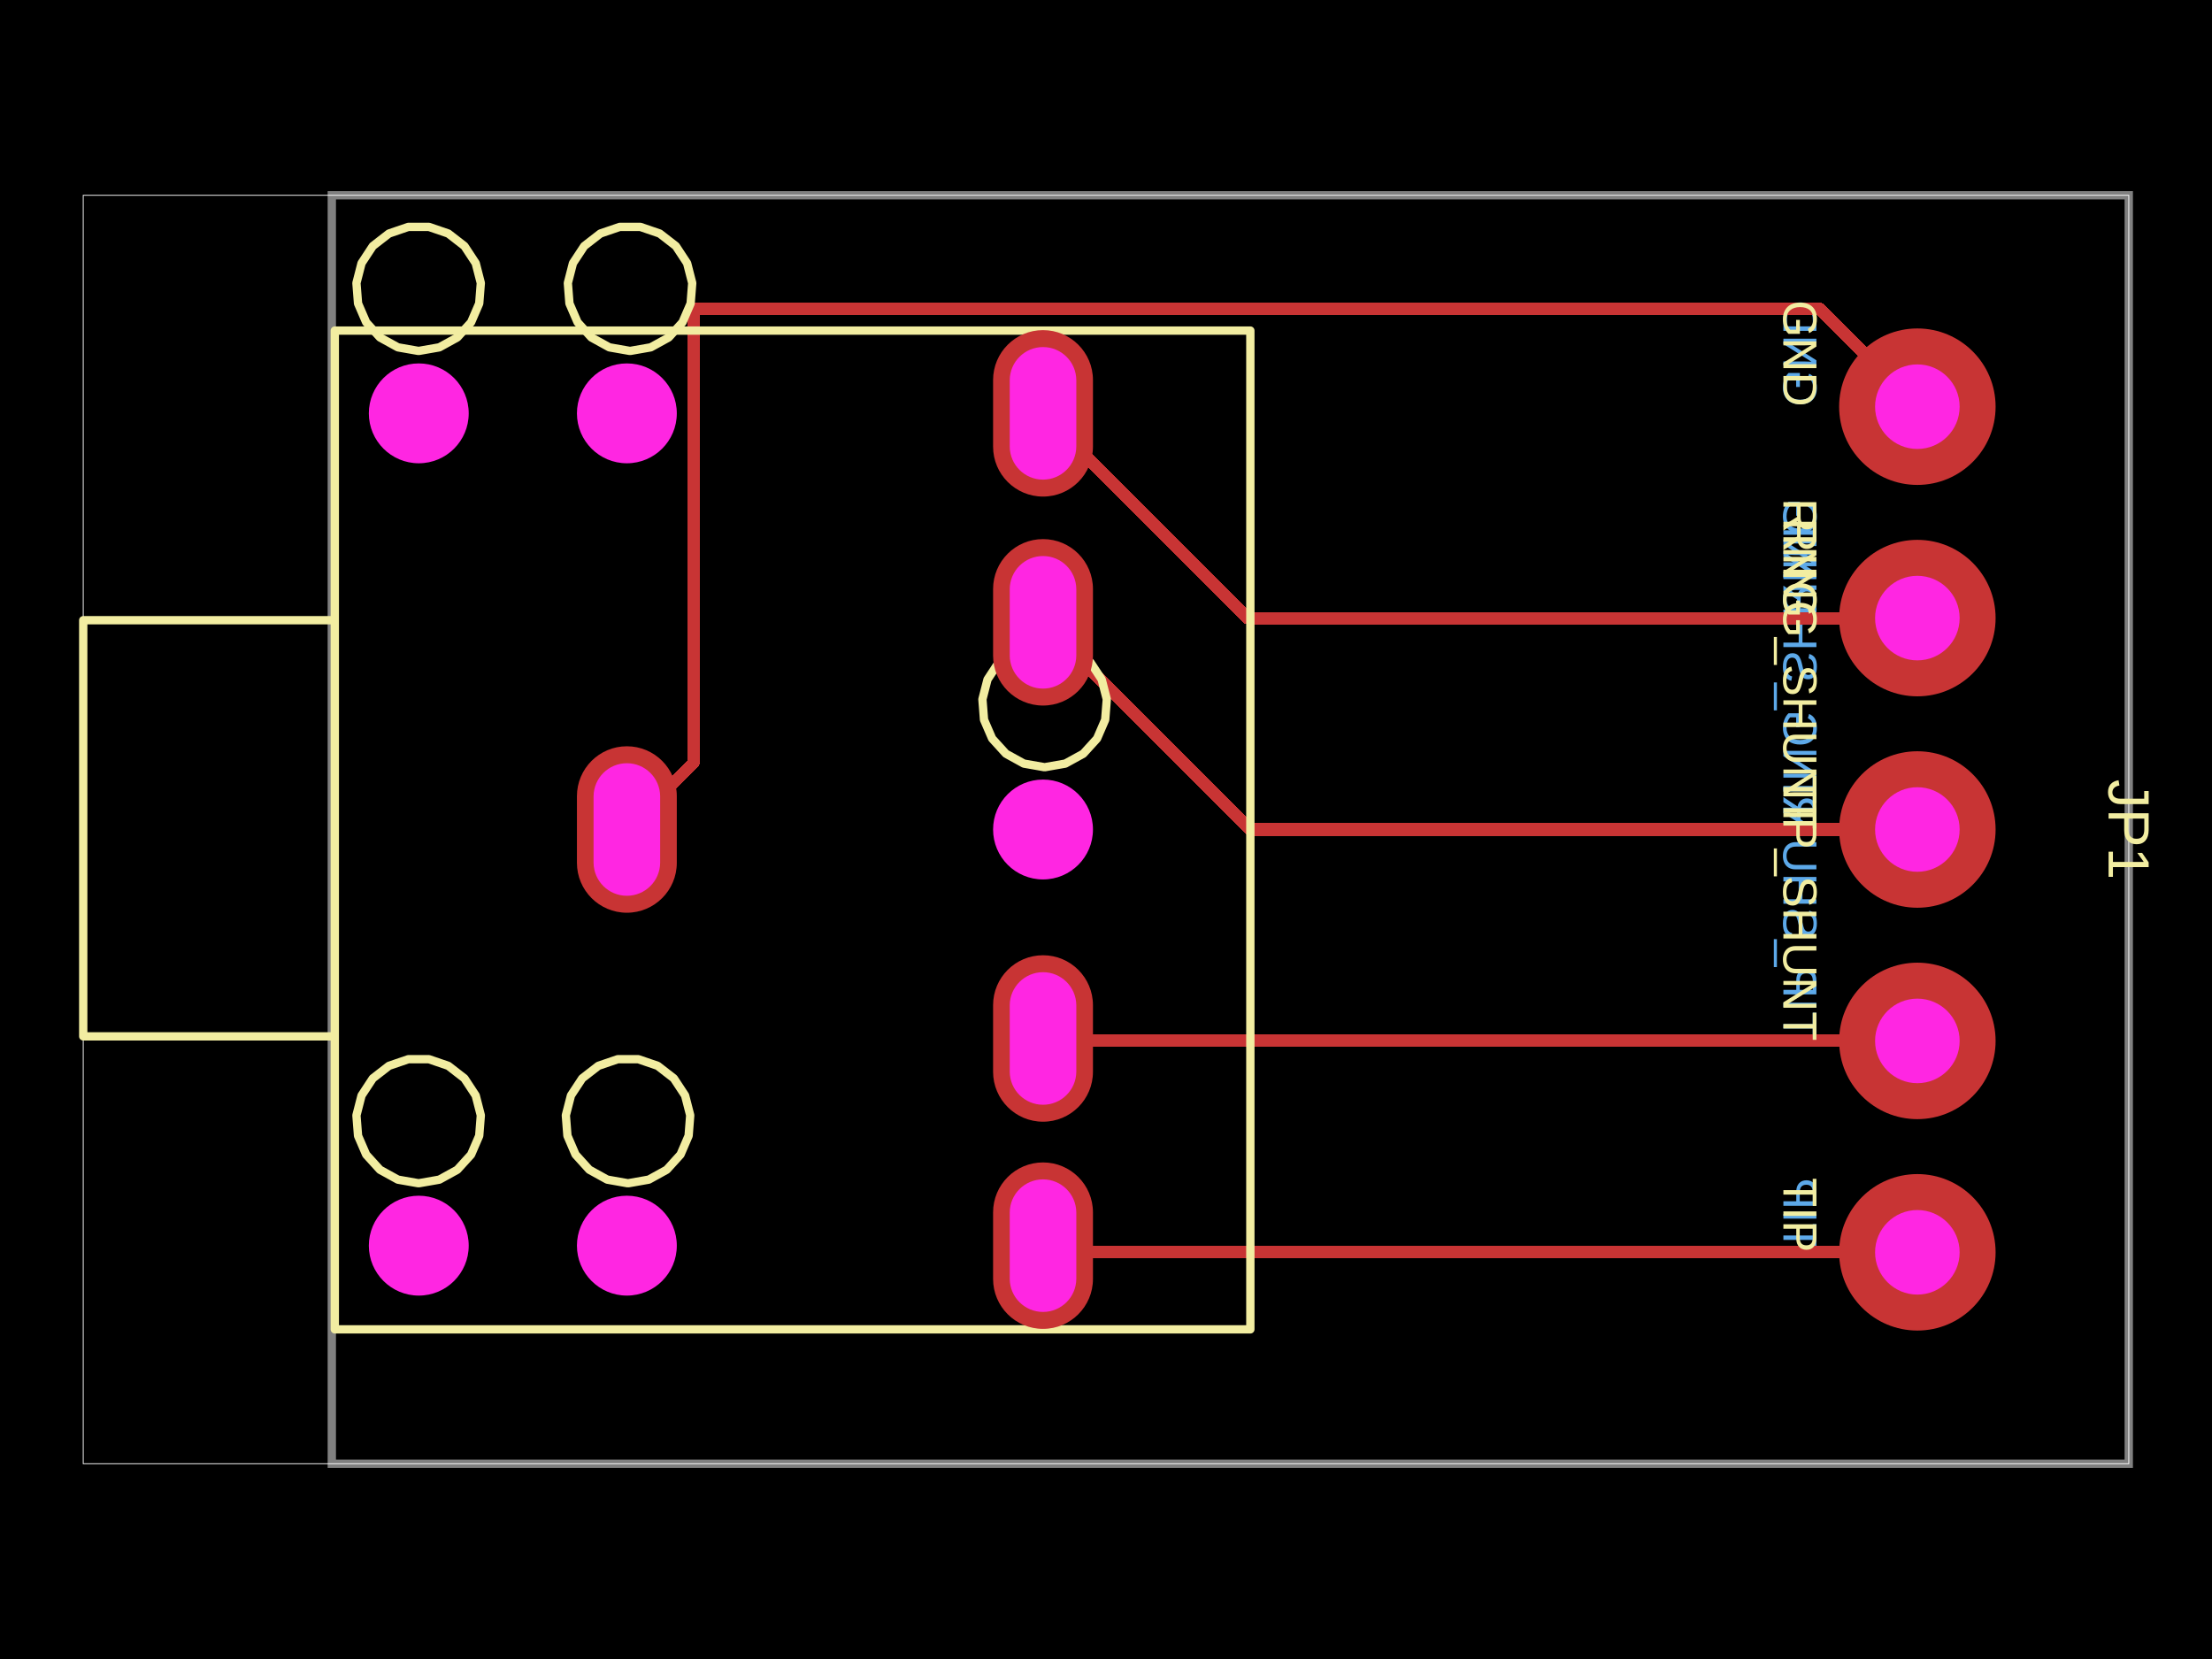
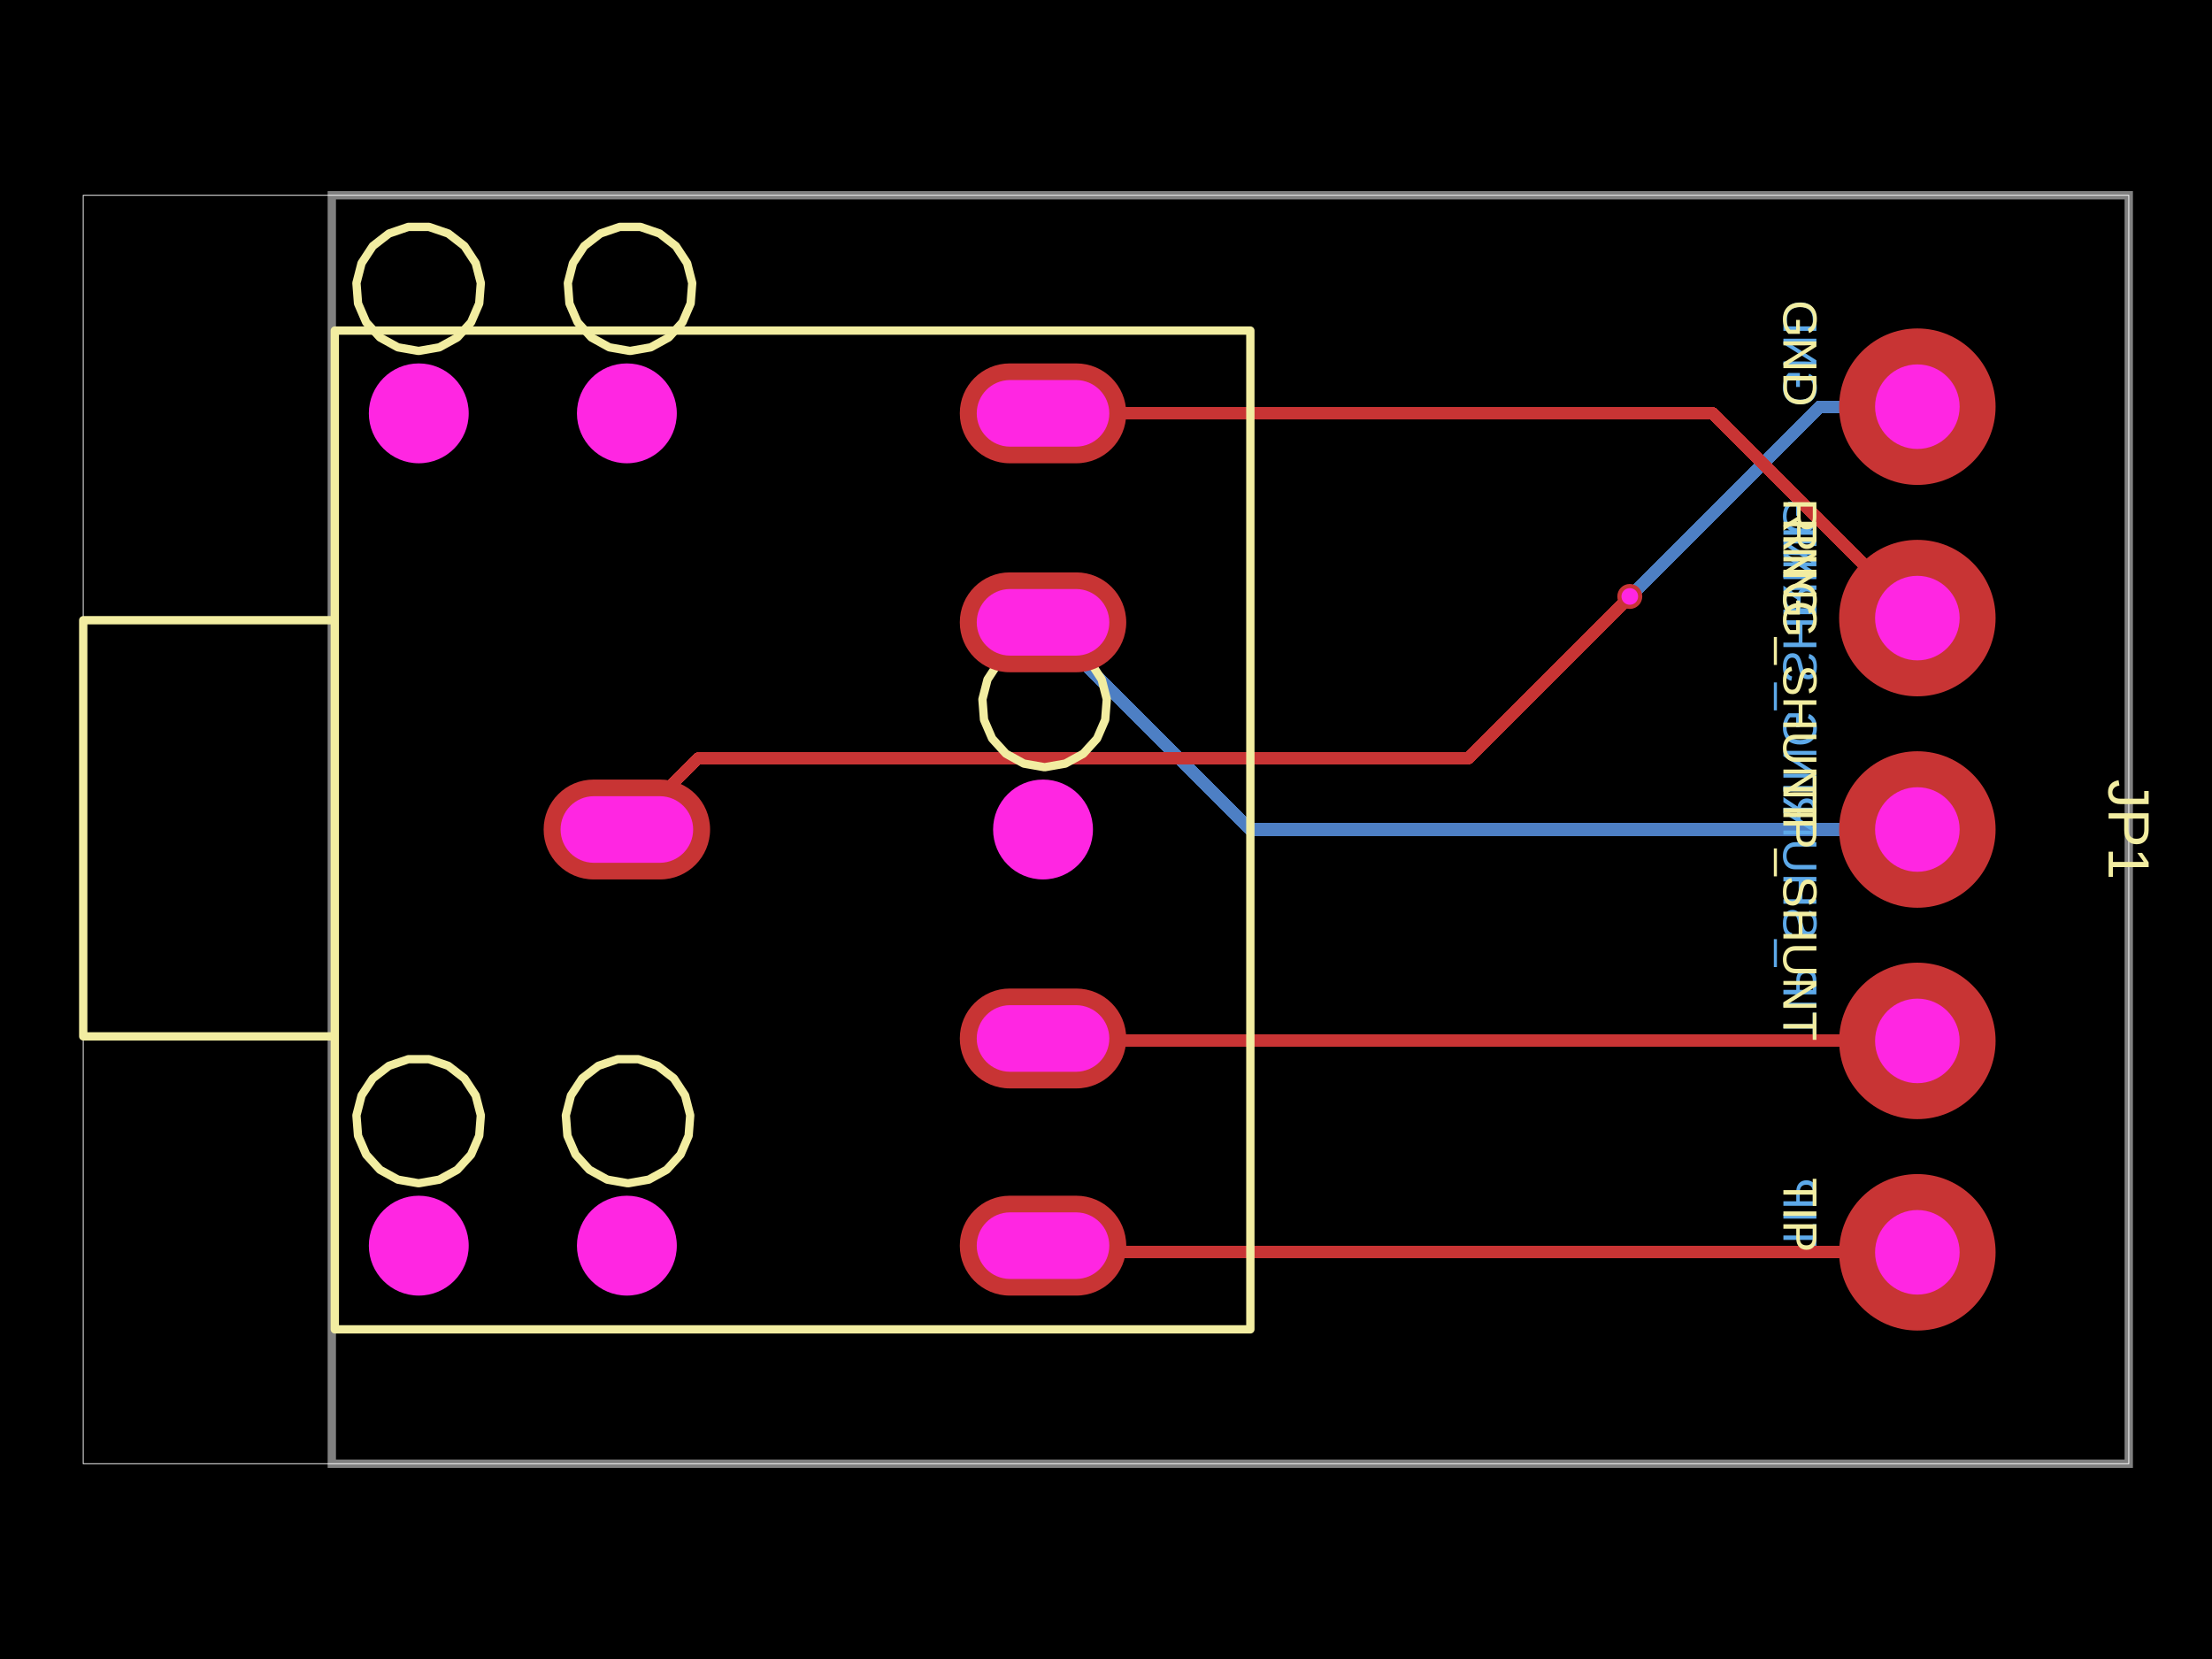
- <svg xmlns="http://www.w3.org/2000/svg" width="800" height="600">
+ <svg xmlns="http://www.w3.org/2000/svg" width="800" height="600" data-software-used-string="@tscircuit/core@0.0.1112">
  <style />
  <rect class="boundary" x="0" y="0" fill="#000" width="800" height="600" data-type="pcb_background" data-pcb-layer="global" />
  <rect class="pcb-boundary" fill="none" stroke="#fff" stroke-width="0.3" x="30.102" y="70.625" width="739.797" height="458.75" data-type="pcb_boundary" data-pcb-layer="global" />
  <path class="pcb-board" d="M 120.002 529.375 L 769.898 529.375 L 769.898 70.625 L 120.002 70.625 Z" fill="none" stroke="rgba(255, 255, 255, 0.5)" stroke-width="3.01" data-type="pcb_board" data-pcb-layer="board" />
-   <text x="0" y="0" dx="0" dy="0" fill="#5da9e9" font-family="Arial, sans-serif" font-size="17.339" text-anchor="start" dominant-baseline="central" transform="matrix(-6.123233995736766e-17,-1,-1,6.123233995736766e-17,650.9964,147.0832)" class="pcb-silkscreen-text pcb-silkscreen-bottom" data-pcb-silkscreen-text-id="pcb_silkscreen_text_1" stroke="none" data-type="pcb_silkscreen_text" data-pcb-layer="bottom">GND</text>
-   <text x="0" y="0" dx="0" dy="0" fill="#5da9e9" font-family="Arial, sans-serif" font-size="17.339" text-anchor="start" dominant-baseline="central" transform="matrix(-6.123233995736766e-17,-1,-1,6.123233995736766e-17,650.9964,223.5416)" class="pcb-silkscreen-text pcb-silkscreen-bottom" data-pcb-silkscreen-text-id="pcb_silkscreen_text_3" stroke="none" data-type="pcb_silkscreen_text" data-pcb-layer="bottom">RING</text>
-   <text x="0" y="0" dx="0" dy="0" fill="#5da9e9" font-family="Arial, sans-serif" font-size="17.339" text-anchor="start" dominant-baseline="central" transform="matrix(-6.123233995736766e-17,-1,-1,6.123233995736766e-17,650.9964,300)" class="pcb-silkscreen-text pcb-silkscreen-bottom" data-pcb-silkscreen-text-id="pcb_silkscreen_text_5" stroke="none" data-type="pcb_silkscreen_text" data-pcb-layer="bottom">RING_SHUNT</text>
-   <text x="0" y="0" dx="0" dy="0" fill="#5da9e9" font-family="Arial, sans-serif" font-size="17.339" text-anchor="start" dominant-baseline="central" transform="matrix(-6.123233995736766e-17,-1,-1,6.123233995736766e-17,650.9964,376.4584)" class="pcb-silkscreen-text pcb-silkscreen-bottom" data-pcb-silkscreen-text-id="pcb_silkscreen_text_7" stroke="none" data-type="pcb_silkscreen_text" data-pcb-layer="bottom">TIP_SHUNT</text>
-   <text x="0" y="0" dx="0" dy="0" fill="#5da9e9" font-family="Arial, sans-serif" font-size="17.339" text-anchor="start" dominant-baseline="central" transform="matrix(-6.123233995736766e-17,-1,-1,6.123233995736766e-17,650.9964,452.9168)" class="pcb-silkscreen-text pcb-silkscreen-bottom" data-pcb-silkscreen-text-id="pcb_silkscreen_text_9" stroke="none" data-type="pcb_silkscreen_text" data-pcb-layer="bottom">TIP</text>
-   <path class="pcb-trace" stroke="rgb(200, 52, 52)" fill="none" d="M 693.44 452.917 L 379.629 452.917" stroke-width="4.515" stroke-linecap="round" stroke-linejoin="round" shape-rendering="crispEdges" data-type="pcb_trace" data-pcb-layer="top" />
-   <path class="pcb-trace" stroke="rgb(200, 52, 52)" fill="none" d="M 379.629 452.917 L 377.221 450.509" stroke-width="4.515" stroke-linecap="round" stroke-linejoin="round" shape-rendering="crispEdges" data-type="pcb_trace" data-pcb-layer="top" />
-   <path class="pcb-trace" stroke="rgb(200, 52, 52)" fill="none" d="M 693.44 376.458 L 378.094 376.458" stroke-width="4.515" stroke-linecap="round" stroke-linejoin="round" shape-rendering="crispEdges" data-type="pcb_trace" data-pcb-layer="top" />
-   <path class="pcb-trace" stroke="rgb(200, 52, 52)" fill="none" d="M 378.094 376.458 L 377.221 375.585" stroke-width="4.515" stroke-linecap="round" stroke-linejoin="round" shape-rendering="crispEdges" data-type="pcb_trace" data-pcb-layer="top" />
-   <path class="pcb-trace" stroke="rgb(200, 52, 52)" fill="none" d="M 693.44 300 L 452.144 300" stroke-width="4.515" stroke-linecap="round" stroke-linejoin="round" shape-rendering="crispEdges" data-type="pcb_trace" data-pcb-layer="top" />
-   <path class="pcb-trace" stroke="rgb(200, 52, 52)" fill="none" d="M 452.144 300 L 377.221 225.077" stroke-width="4.515" stroke-linecap="round" stroke-linejoin="round" shape-rendering="crispEdges" data-type="pcb_trace" data-pcb-layer="top" />
-   <path class="pcb-trace" stroke="rgb(200, 52, 52)" fill="none" d="M 693.44 223.542 L 451.271 223.542" stroke-width="4.515" stroke-linecap="round" stroke-linejoin="round" shape-rendering="crispEdges" data-type="pcb_trace" data-pcb-layer="top" />
-   <path class="pcb-trace" stroke="rgb(200, 52, 52)" fill="none" d="M 451.271 223.542 L 377.221 149.491" stroke-width="4.515" stroke-linecap="round" stroke-linejoin="round" shape-rendering="crispEdges" data-type="pcb_trace" data-pcb-layer="top" />
-   <path class="pcb-trace" stroke="rgb(200, 52, 52)" fill="none" d="M 693.44 147.083 L 658.028 111.671" stroke-width="4.515" stroke-linecap="round" stroke-linejoin="round" shape-rendering="crispEdges" data-type="pcb_trace" data-pcb-layer="top" />
-   <path class="pcb-trace" stroke="rgb(200, 52, 52)" fill="none" d="M 658.028 111.671 L 250.796 111.671" stroke-width="4.515" stroke-linecap="round" stroke-linejoin="round" shape-rendering="crispEdges" data-type="pcb_trace" data-pcb-layer="top" />
-   <path class="pcb-trace" stroke="rgb(200, 52, 52)" fill="none" d="M 250.796 111.671 L 250.796 275.916" stroke-width="4.515" stroke-linecap="round" stroke-linejoin="round" shape-rendering="crispEdges" data-type="pcb_trace" data-pcb-layer="top" />
-   <path class="pcb-trace" stroke="rgb(200, 52, 52)" fill="none" d="M 250.796 275.916 L 226.713 300" stroke-width="4.515" stroke-linecap="round" stroke-linejoin="round" shape-rendering="crispEdges" data-type="pcb_trace" data-pcb-layer="top" />
+   <path class="pcb-trace" stroke="rgb(77, 127, 196)" fill="none" d="M 693.44 300 L 452.152 300" stroke-width="4.515" stroke-linecap="round" stroke-linejoin="round" shape-rendering="crispEdges" data-type="pcb_trace" data-pcb-layer="bottom" />
+   <path class="pcb-trace" stroke="rgb(77, 127, 196)" fill="none" d="M 452.152 300 L 377.223 225.071" stroke-width="4.515" stroke-linecap="round" stroke-linejoin="round" shape-rendering="crispEdges" data-type="pcb_trace" data-pcb-layer="bottom" />
+   <path class="pcb-trace" stroke="rgb(77, 127, 196)" fill="none" d="M 693.44 147.083 L 658.07 147.083" stroke-width="4.515" stroke-linecap="round" stroke-linejoin="round" shape-rendering="crispEdges" data-type="pcb_trace" data-pcb-layer="bottom" />
+   <path class="pcb-trace" stroke="rgb(77, 127, 196)" fill="none" d="M 658.07 147.083 L 592.621 212.533" stroke-width="4.515" stroke-linecap="round" stroke-linejoin="round" shape-rendering="crispEdges" data-type="pcb_trace" data-pcb-layer="bottom" />
+   <path class="pcb-trace" stroke="rgb(77, 127, 196)" fill="none" d="M 592.621 212.533 L 589.438 215.715" stroke-width="4.515" stroke-linecap="round" stroke-linejoin="round" shape-rendering="crispEdges" data-type="pcb_trace" data-pcb-layer="bottom" />
+   <path class="pcb-trace" stroke="rgb(77, 127, 196)" fill="none" d="M 589.438 215.715 L 589.438 215.715" stroke-width="4.515" stroke-linecap="round" stroke-linejoin="round" shape-rendering="crispEdges" data-type="pcb_trace" data-pcb-layer="bottom" />
+   <text x="0" y="0" dx="0" dy="0" fill="#5da9e9" font-family="Arial, sans-serif" font-size="17.339" text-anchor="start" dominant-baseline="central" transform="matrix(-6.123233995736766e-17,-1,-1,6.123233995736766e-17,650.9964,147.0832)" class="pcb-silkscreen-text pcb-silkscreen-bottom" data-pcb-silkscreen-text-id="pcb_component_1" stroke="none" data-type="pcb_silkscreen_text" data-pcb-layer="bottom">GND</text>
+   <text x="0" y="0" dx="0" dy="0" fill="#5da9e9" font-family="Arial, sans-serif" font-size="17.339" text-anchor="start" dominant-baseline="central" transform="matrix(-6.123233995736766e-17,-1,-1,6.123233995736766e-17,650.9964,223.5416)" class="pcb-silkscreen-text pcb-silkscreen-bottom" data-pcb-silkscreen-text-id="pcb_component_1" stroke="none" data-type="pcb_silkscreen_text" data-pcb-layer="bottom">RING</text>
+   <text x="0" y="0" dx="0" dy="0" fill="#5da9e9" font-family="Arial, sans-serif" font-size="17.339" text-anchor="start" dominant-baseline="central" transform="matrix(-6.123233995736766e-17,-1,-1,6.123233995736766e-17,650.9964,300)" class="pcb-silkscreen-text pcb-silkscreen-bottom" data-pcb-silkscreen-text-id="pcb_component_1" stroke="none" data-type="pcb_silkscreen_text" data-pcb-layer="bottom">RING_SHUNT</text>
+   <text x="0" y="0" dx="0" dy="0" fill="#5da9e9" font-family="Arial, sans-serif" font-size="17.339" text-anchor="start" dominant-baseline="central" transform="matrix(-6.123233995736766e-17,-1,-1,6.123233995736766e-17,650.9964,376.4584)" class="pcb-silkscreen-text pcb-silkscreen-bottom" data-pcb-silkscreen-text-id="pcb_component_1" stroke="none" data-type="pcb_silkscreen_text" data-pcb-layer="bottom">TIP_SHUNT</text>
+   <text x="0" y="0" dx="0" dy="0" fill="#5da9e9" font-family="Arial, sans-serif" font-size="17.339" text-anchor="start" dominant-baseline="central" transform="matrix(-6.123233995736766e-17,-1,-1,6.123233995736766e-17,650.9964,452.9168)" class="pcb-silkscreen-text pcb-silkscreen-bottom" data-pcb-silkscreen-text-id="pcb_component_1" stroke="none" data-type="pcb_silkscreen_text" data-pcb-layer="bottom">TIP</text>
+   <path class="pcb-trace" stroke="rgb(200, 52, 52)" fill="none" d="M 693.44 452.917 L 379.631 452.917" stroke-width="4.515" stroke-linecap="round" stroke-linejoin="round" shape-rendering="crispEdges" data-type="pcb_trace" data-pcb-layer="top" />
+   <path class="pcb-trace" stroke="rgb(200, 52, 52)" fill="none" d="M 379.631 452.917 L 377.223 450.508" stroke-width="4.515" stroke-linecap="round" stroke-linejoin="round" shape-rendering="crispEdges" data-type="pcb_trace" data-pcb-layer="top" />
+   <path class="pcb-trace" stroke="rgb(200, 52, 52)" fill="none" d="M 693.44 376.458 L 378.102 376.458" stroke-width="4.515" stroke-linecap="round" stroke-linejoin="round" shape-rendering="crispEdges" data-type="pcb_trace" data-pcb-layer="top" />
+   <path class="pcb-trace" stroke="rgb(200, 52, 52)" fill="none" d="M 378.102 376.458 L 377.223 375.579" stroke-width="4.515" stroke-linecap="round" stroke-linejoin="round" shape-rendering="crispEdges" data-type="pcb_trace" data-pcb-layer="top" />
+   <path class="pcb-trace" stroke="rgb(200, 52, 52)" fill="none" d="M 693.44 223.542 L 619.39 149.492" stroke-width="4.515" stroke-linecap="round" stroke-linejoin="round" shape-rendering="crispEdges" data-type="pcb_trace" data-pcb-layer="top" />
+   <path class="pcb-trace" stroke="rgb(200, 52, 52)" fill="none" d="M 619.39 149.492 L 377.223 149.492" stroke-width="4.515" stroke-linecap="round" stroke-linejoin="round" shape-rendering="crispEdges" data-type="pcb_trace" data-pcb-layer="top" />
+   <path class="pcb-trace" stroke="rgb(200, 52, 52)" fill="none" d="M 589.438 215.715 L 589.438 215.715" stroke-width="4.515" stroke-linecap="round" stroke-linejoin="round" shape-rendering="crispEdges" data-type="pcb_trace" data-pcb-layer="top" />
+   <path class="pcb-trace" stroke="rgb(200, 52, 52)" fill="none" d="M 589.438 215.715 L 530.787 274.366" stroke-width="4.515" stroke-linecap="round" stroke-linejoin="round" shape-rendering="crispEdges" data-type="pcb_trace" data-pcb-layer="top" />
+   <path class="pcb-trace" stroke="rgb(200, 52, 52)" fill="none" d="M 530.787 274.366 L 253.702 274.366" stroke-width="4.515" stroke-linecap="round" stroke-linejoin="round" shape-rendering="crispEdges" data-type="pcb_trace" data-pcb-layer="top" />
+   <path class="pcb-trace" stroke="rgb(200, 52, 52)" fill="none" d="M 253.702 274.366 L 252.348 274.366" stroke-width="4.515" stroke-linecap="round" stroke-linejoin="round" shape-rendering="crispEdges" data-type="pcb_trace" data-pcb-layer="top" />
+   <path class="pcb-trace" stroke="rgb(200, 52, 52)" fill="none" d="M 252.348 274.366 L 226.715 300" stroke-width="4.515" stroke-linecap="round" stroke-linejoin="round" shape-rendering="crispEdges" data-type="pcb_trace" data-pcb-layer="top" />
  <path class="pcb-silkscreen pcb-silkscreen-top" d="M 121.087 119.558 L 121.087 480.779 L 452.206 480.779 L 452.206 119.558 L 121.087 119.558 Z" fill="none" stroke="#f2eda1" stroke-width="3.01" stroke-linecap="round" stroke-linejoin="round" data-pcb-component-id="pcb_component_0" data-pcb-silkscreen-path-id="pcb_silkscreen_path_0" data-type="pcb_silkscreen_path" data-pcb-layer="top" />
  <path class="pcb-silkscreen pcb-silkscreen-top" d="M 120.407 374.815 L 30.102 374.815 L 30.102 224.306 L 120.407 224.306" fill="none" stroke="#f2eda1" stroke-width="3.01" stroke-linecap="round" stroke-linejoin="round" data-pcb-component-id="pcb_component_0" data-pcb-silkscreen-path-id="pcb_silkscreen_path_1" data-type="pcb_silkscreen_path" data-pcb-layer="top" />
  <path class="pcb-silkscreen pcb-silkscreen-top" d="M 151.212 126.898 L 143.911 125.62 L 137.418 122.045 L 132.432 116.561 L 129.491 109.757 L 128.911 102.368 L 130.757 95.189 L 134.827 88.995 L 140.684 84.453 L 147.697 82.053 L 155.109 82.053 L 162.122 84.453 L 167.979 88.995 L 172.049 95.189 L 173.895 102.368 L 173.315 109.757 L 170.374 116.561 L 165.388 122.045 L 158.895 125.62 L 151.594 126.898" fill="none" stroke="#f2eda1" stroke-width="3.01" stroke-linecap="round" stroke-linejoin="round" data-pcb-component-id="pcb_component_0" data-pcb-silkscreen-path-id="pcb_silkscreen_path_2" data-type="pcb_silkscreen_path" data-pcb-layer="top" />
  <path class="pcb-silkscreen pcb-silkscreen-top" d="M 227.67 126.898 L 220.369 125.62 L 213.876 122.045 L 208.89 116.561 L 205.949 109.757 L 205.37 102.368 L 207.215 95.189 L 211.286 88.995 L 217.143 84.453 L 224.155 82.053 L 231.567 82.053 L 238.58 84.453 L 244.437 88.995 L 248.508 95.189 L 250.353 102.368 L 249.774 109.757 L 246.833 116.561 L 241.847 122.045 L 235.353 125.62 L 228.053 126.898" fill="none" stroke="#f2eda1" stroke-width="3.01" stroke-linecap="round" stroke-linejoin="round" data-pcb-component-id="pcb_component_0" data-pcb-silkscreen-path-id="pcb_silkscreen_path_3" data-type="pcb_silkscreen_path" data-pcb-layer="top" />
  <path class="pcb-silkscreen pcb-silkscreen-top" d="M 151.212 427.915 L 143.911 426.636 L 137.418 423.062 L 132.432 417.578 L 129.491 410.774 L 128.911 403.385 L 130.757 396.206 L 134.827 390.012 L 140.684 385.47 L 147.697 383.069 L 155.109 383.069 L 162.122 385.47 L 167.979 390.012 L 172.049 396.206 L 173.895 403.385 L 173.315 410.774 L 170.374 417.578 L 165.388 423.062 L 158.895 426.636 L 151.594 427.915" fill="none" stroke="#f2eda1" stroke-width="3.01" stroke-linecap="round" stroke-linejoin="round" data-pcb-component-id="pcb_component_0" data-pcb-silkscreen-path-id="pcb_silkscreen_path_4" data-type="pcb_silkscreen_path" data-pcb-layer="top" />
  <path class="pcb-silkscreen pcb-silkscreen-top" d="M 226.906 427.915 L 219.611 426.625 L 213.126 423.044 L 208.149 417.556 L 205.217 410.753 L 204.645 403.367 L 206.494 396.194 L 210.566 390.005 L 216.422 385.467 L 223.431 383.069 L 230.839 383.069 L 237.848 385.467 L 243.704 390.005 L 247.776 396.194 L 249.625 403.367 L 249.053 410.753 L 246.121 417.556 L 241.144 423.044 L 234.659 426.625 L 227.364 427.915" fill="none" stroke="#f2eda1" stroke-width="3.01" stroke-linecap="round" stroke-linejoin="round" data-pcb-component-id="pcb_component_0" data-pcb-silkscreen-path-id="pcb_silkscreen_path_5" data-type="pcb_silkscreen_path" data-pcb-layer="top" />
  <path class="pcb-silkscreen pcb-silkscreen-top" d="M 377.605 277.445 L 370.304 276.166 L 363.811 272.592 L 358.825 267.108 L 355.884 260.304 L 355.305 252.915 L 357.15 245.736 L 361.22 239.542 L 367.078 235 L 374.09 232.599 L 381.502 232.599 L 388.515 235 L 394.372 239.542 L 398.443 245.736 L 400.288 252.915 L 399.709 260.304 L 396.768 267.108 L 391.782 272.592 L 385.288 276.166 L 377.987 277.445" fill="none" stroke="#f2eda1" stroke-width="3.01" stroke-linecap="round" stroke-linejoin="round" data-pcb-component-id="pcb_component_0" data-pcb-silkscreen-path-id="pcb_silkscreen_path_6" data-type="pcb_silkscreen_path" data-pcb-layer="top" />
-   <text x="0" y="0" dx="0" dy="0" fill="#f2eda1" font-family="Arial, sans-serif" font-size="17.339" text-anchor="end" dominant-baseline="central" transform="matrix(6.123233995736766e-17,1,-1,6.123233995736766e-17,650.9964,147.0832)" class="pcb-silkscreen-text pcb-silkscreen-top" data-pcb-silkscreen-text-id="pcb_silkscreen_text_0" stroke="none" data-type="pcb_silkscreen_text" data-pcb-layer="top">GND</text>
-   <text x="0" y="0" dx="0" dy="0" fill="#f2eda1" font-family="Arial, sans-serif" font-size="17.339" text-anchor="end" dominant-baseline="central" transform="matrix(6.123233995736766e-17,1,-1,6.123233995736766e-17,650.9964,223.5416)" class="pcb-silkscreen-text pcb-silkscreen-top" data-pcb-silkscreen-text-id="pcb_silkscreen_text_2" stroke="none" data-type="pcb_silkscreen_text" data-pcb-layer="top">RING</text>
-   <text x="0" y="0" dx="0" dy="0" fill="#f2eda1" font-family="Arial, sans-serif" font-size="17.339" text-anchor="end" dominant-baseline="central" transform="matrix(6.123233995736766e-17,1,-1,6.123233995736766e-17,650.9964,300)" class="pcb-silkscreen-text pcb-silkscreen-top" data-pcb-silkscreen-text-id="pcb_silkscreen_text_4" stroke="none" data-type="pcb_silkscreen_text" data-pcb-layer="top">RING_SHUNT</text>
-   <text x="0" y="0" dx="0" dy="0" fill="#f2eda1" font-family="Arial, sans-serif" font-size="17.339" text-anchor="end" dominant-baseline="central" transform="matrix(6.123233995736766e-17,1,-1,6.123233995736766e-17,650.9964,376.4584)" class="pcb-silkscreen-text pcb-silkscreen-top" data-pcb-silkscreen-text-id="pcb_silkscreen_text_6" stroke="none" data-type="pcb_silkscreen_text" data-pcb-layer="top">TIP_SHUNT</text>
-   <text x="0" y="0" dx="0" dy="0" fill="#f2eda1" font-family="Arial, sans-serif" font-size="17.339" text-anchor="end" dominant-baseline="central" transform="matrix(6.123233995736766e-17,1,-1,6.123233995736766e-17,650.9964,452.9168)" class="pcb-silkscreen-text pcb-silkscreen-top" data-pcb-silkscreen-text-id="pcb_silkscreen_text_8" stroke="none" data-type="pcb_silkscreen_text" data-pcb-layer="top">TIP</text>
-   <text x="0" y="0" dx="0" dy="0" fill="#f2eda1" font-family="Arial, sans-serif" font-size="21.071" text-anchor="middle" dominant-baseline="central" transform="matrix(-1.8369701987210297e-16,1,-1,-1.8369701987210297e-16,769.8983,300)" class="pcb-silkscreen-text pcb-silkscreen-top" data-pcb-silkscreen-text-id="pcb_silkscreen_text_10" stroke="none" data-type="pcb_silkscreen_text" data-pcb-layer="top">JP1</text>
+   <text x="0" y="0" dx="0" dy="0" fill="#f2eda1" font-family="Arial, sans-serif" font-size="17.339" text-anchor="end" dominant-baseline="central" transform="matrix(6.123233995736766e-17,1,-1,6.123233995736766e-17,650.9964,147.0832)" class="pcb-silkscreen-text pcb-silkscreen-top" data-pcb-silkscreen-text-id="pcb_component_1" stroke="none" data-type="pcb_silkscreen_text" data-pcb-layer="top">GND</text>
+   <text x="0" y="0" dx="0" dy="0" fill="#f2eda1" font-family="Arial, sans-serif" font-size="17.339" text-anchor="end" dominant-baseline="central" transform="matrix(6.123233995736766e-17,1,-1,6.123233995736766e-17,650.9964,223.5416)" class="pcb-silkscreen-text pcb-silkscreen-top" data-pcb-silkscreen-text-id="pcb_component_1" stroke="none" data-type="pcb_silkscreen_text" data-pcb-layer="top">RING</text>
+   <text x="0" y="0" dx="0" dy="0" fill="#f2eda1" font-family="Arial, sans-serif" font-size="17.339" text-anchor="end" dominant-baseline="central" transform="matrix(6.123233995736766e-17,1,-1,6.123233995736766e-17,650.9964,300)" class="pcb-silkscreen-text pcb-silkscreen-top" data-pcb-silkscreen-text-id="pcb_component_1" stroke="none" data-type="pcb_silkscreen_text" data-pcb-layer="top">RING_SHUNT</text>
+   <text x="0" y="0" dx="0" dy="0" fill="#f2eda1" font-family="Arial, sans-serif" font-size="17.339" text-anchor="end" dominant-baseline="central" transform="matrix(6.123233995736766e-17,1,-1,6.123233995736766e-17,650.9964,376.4584)" class="pcb-silkscreen-text pcb-silkscreen-top" data-pcb-silkscreen-text-id="pcb_component_1" stroke="none" data-type="pcb_silkscreen_text" data-pcb-layer="top">TIP_SHUNT</text>
+   <text x="0" y="0" dx="0" dy="0" fill="#f2eda1" font-family="Arial, sans-serif" font-size="17.339" text-anchor="end" dominant-baseline="central" transform="matrix(6.123233995736766e-17,1,-1,6.123233995736766e-17,650.9964,452.9168)" class="pcb-silkscreen-text pcb-silkscreen-top" data-pcb-silkscreen-text-id="pcb_component_1" stroke="none" data-type="pcb_silkscreen_text" data-pcb-layer="top">TIP</text>
+   <text x="0" y="0" dx="0" dy="0" fill="#f2eda1" font-family="Arial, sans-serif" font-size="21.071" text-anchor="middle" dominant-baseline="central" transform="matrix(-1.8369701987210297e-16,1,-1,-1.8369701987210297e-16,769.8983,300)" class="pcb-silkscreen-text pcb-silkscreen-top" data-pcb-silkscreen-text-id="pcb_component_1" stroke="none" data-type="pcb_silkscreen_text" data-pcb-layer="top">JP1</text>
  <g data-type="pcb_plated_hole" data-pcb-layer="through">
-     <path class="pcb-hole-outer" fill="rgb(200, 52, 52)" d="M-12.041,-18.061 h24.081 a18.061,18.061 0 0 1 0,36.122 h-24.081 a18.061,18.061 0 0 1 0,-36.122 z" transform="translate(226.7145 300) rotate(-90)" data-type="pcb_plated_hole" data-pcb-layer="top" />
-     <path class="pcb-hole-inner" fill="#FF26E2" d="M-12.041,-12.041 h24.081 a12.041,12.041 0 0 1 0,24.081 h-24.081 a12.041,12.041 0 0 1 0,-24.081 z" transform="translate(226.7145 300) rotate(-90)" data-type="pcb_plated_hole_drill" data-pcb-layer="drill" />
+     <path class="pcb-hole-outer" fill="rgb(200, 52, 52)" d="M-12.041,-18.061 h24.081 a18.061,18.061 0 0 1 0,36.122 h-24.081 a18.061,18.061 0 0 1 0,-36.122 z" transform="translate(226.7145 300)" data-type="pcb_plated_hole" data-pcb-layer="top" />
+     <path class="pcb-hole-inner" fill="#FF26E2" d="M-12.041,-12.041 h24.081 a12.041,12.041 0 0 1 0,24.081 h-24.081 a12.041,12.041 0 0 1 0,-24.081 z" transform="translate(226.7145 300)" data-type="pcb_plated_hole_drill" data-pcb-layer="drill" />
  </g>
  <g data-type="pcb_plated_hole" data-pcb-layer="through">
-     <path class="pcb-hole-outer" fill="rgb(200, 52, 52)" d="M-12.041,-18.061 h24.081 a18.061,18.061 0 0 1 0,36.122 h-24.081 a18.061,18.061 0 0 1 0,-36.122 z" transform="translate(377.2229 149.4916) rotate(-90)" data-type="pcb_plated_hole" data-pcb-layer="top" />
-     <path class="pcb-hole-inner" fill="#FF26E2" d="M-12.041,-12.041 h24.081 a12.041,12.041 0 0 1 0,24.081 h-24.081 a12.041,12.041 0 0 1 0,-24.081 z" transform="translate(377.2229 149.4916) rotate(-90)" data-type="pcb_plated_hole_drill" data-pcb-layer="drill" />
+     <path class="pcb-hole-outer" fill="rgb(200, 52, 52)" d="M-12.041,-18.061 h24.081 a18.061,18.061 0 0 1 0,36.122 h-24.081 a18.061,18.061 0 0 1 0,-36.122 z" transform="translate(377.2229 149.4916)" data-type="pcb_plated_hole" data-pcb-layer="top" />
+     <path class="pcb-hole-inner" fill="#FF26E2" d="M-12.041,-12.041 h24.081 a12.041,12.041 0 0 1 0,24.081 h-24.081 a12.041,12.041 0 0 1 0,-24.081 z" transform="translate(377.2229 149.4916)" data-type="pcb_plated_hole_drill" data-pcb-layer="drill" />
  </g>
  <g data-type="pcb_plated_hole" data-pcb-layer="through">
-     <path class="pcb-hole-outer" fill="rgb(200, 52, 52)" d="M-12.041,-18.061 h24.081 a18.061,18.061 0 0 1 0,36.122 h-24.081 a18.061,18.061 0 0 1 0,-36.122 z" transform="translate(377.2229 225.0708) rotate(-90)" data-type="pcb_plated_hole" data-pcb-layer="top" />
-     <path class="pcb-hole-inner" fill="#FF26E2" d="M-12.041,-12.041 h24.081 a12.041,12.041 0 0 1 0,24.081 h-24.081 a12.041,12.041 0 0 1 0,-24.081 z" transform="translate(377.2229 225.0708) rotate(-90)" data-type="pcb_plated_hole_drill" data-pcb-layer="drill" />
+     <path class="pcb-hole-outer" fill="rgb(200, 52, 52)" d="M-12.041,-18.061 h24.081 a18.061,18.061 0 0 1 0,36.122 h-24.081 a18.061,18.061 0 0 1 0,-36.122 z" transform="translate(377.2229 225.0708)" data-type="pcb_plated_hole" data-pcb-layer="top" />
+     <path class="pcb-hole-inner" fill="#FF26E2" d="M-12.041,-12.041 h24.081 a12.041,12.041 0 0 1 0,24.081 h-24.081 a12.041,12.041 0 0 1 0,-24.081 z" transform="translate(377.2229 225.0708)" data-type="pcb_plated_hole_drill" data-pcb-layer="drill" />
  </g>
  <g data-type="pcb_plated_hole" data-pcb-layer="through">
-     <path class="pcb-hole-outer" fill="rgb(200, 52, 52)" d="M-12.041,-18.061 h24.081 a18.061,18.061 0 0 1 0,36.122 h-24.081 a18.061,18.061 0 0 1 0,-36.122 z" transform="translate(377.2229 375.5791) rotate(-90)" data-type="pcb_plated_hole" data-pcb-layer="top" />
-     <path class="pcb-hole-inner" fill="#FF26E2" d="M-12.041,-12.041 h24.081 a12.041,12.041 0 0 1 0,24.081 h-24.081 a12.041,12.041 0 0 1 0,-24.081 z" transform="translate(377.2229 375.5791) rotate(-90)" data-type="pcb_plated_hole_drill" data-pcb-layer="drill" />
+     <path class="pcb-hole-outer" fill="rgb(200, 52, 52)" d="M-12.041,-18.061 h24.081 a18.061,18.061 0 0 1 0,36.122 h-24.081 a18.061,18.061 0 0 1 0,-36.122 z" transform="translate(377.2229 375.5791)" data-type="pcb_plated_hole" data-pcb-layer="top" />
+     <path class="pcb-hole-inner" fill="#FF26E2" d="M-12.041,-12.041 h24.081 a12.041,12.041 0 0 1 0,24.081 h-24.081 a12.041,12.041 0 0 1 0,-24.081 z" transform="translate(377.2229 375.5791)" data-type="pcb_plated_hole_drill" data-pcb-layer="drill" />
  </g>
  <g data-type="pcb_plated_hole" data-pcb-layer="through">
-     <path class="pcb-hole-outer" fill="rgb(200, 52, 52)" d="M-12.041,-18.061 h24.081 a18.061,18.061 0 0 1 0,36.122 h-24.081 a18.061,18.061 0 0 1 0,-36.122 z" transform="translate(377.2229 450.5084) rotate(-90)" data-type="pcb_plated_hole" data-pcb-layer="top" />
-     <path class="pcb-hole-inner" fill="#FF26E2" d="M-12.041,-12.041 h24.081 a12.041,12.041 0 0 1 0,24.081 h-24.081 a12.041,12.041 0 0 1 0,-24.081 z" transform="translate(377.2229 450.5084) rotate(-90)" data-type="pcb_plated_hole_drill" data-pcb-layer="drill" />
+     <path class="pcb-hole-outer" fill="rgb(200, 52, 52)" d="M-12.041,-18.061 h24.081 a18.061,18.061 0 0 1 0,36.122 h-24.081 a18.061,18.061 0 0 1 0,-36.122 z" transform="translate(377.2229 450.5084)" data-type="pcb_plated_hole" data-pcb-layer="top" />
+     <path class="pcb-hole-inner" fill="#FF26E2" d="M-12.041,-12.041 h24.081 a12.041,12.041 0 0 1 0,24.081 h-24.081 a12.041,12.041 0 0 1 0,-24.081 z" transform="translate(377.2229 450.5084)" data-type="pcb_plated_hole_drill" data-pcb-layer="drill" />
  </g>
  <g data-type="pcb_plated_hole" data-pcb-layer="through">
    <circle class="pcb-hole-outer" fill="rgb(200, 52, 52)" cx="693.44" cy="147.083" r="28.296" data-type="pcb_plated_hole" data-pcb-layer="top" />
    <circle class="pcb-hole-inner" fill="#FF26E2" cx="693.44" cy="147.083" r="15.292" data-type="pcb_plated_hole_drill" data-pcb-layer="drill" />
  </g>
  <g data-type="pcb_plated_hole" data-pcb-layer="through">
    <circle class="pcb-hole-outer" fill="rgb(200, 52, 52)" cx="693.44" cy="223.542" r="28.296" data-type="pcb_plated_hole" data-pcb-layer="top" />
    <circle class="pcb-hole-inner" fill="#FF26E2" cx="693.44" cy="223.542" r="15.292" data-type="pcb_plated_hole_drill" data-pcb-layer="drill" />
  </g>
  <g data-type="pcb_plated_hole" data-pcb-layer="through">
    <circle class="pcb-hole-outer" fill="rgb(200, 52, 52)" cx="693.44" cy="300" r="28.296" data-type="pcb_plated_hole" data-pcb-layer="top" />
    <circle class="pcb-hole-inner" fill="#FF26E2" cx="693.44" cy="300" r="15.292" data-type="pcb_plated_hole_drill" data-pcb-layer="drill" />
  </g>
  <g data-type="pcb_plated_hole" data-pcb-layer="through">
    <circle class="pcb-hole-outer" fill="rgb(200, 52, 52)" cx="693.44" cy="376.458" r="28.296" data-type="pcb_plated_hole" data-pcb-layer="top" />
    <circle class="pcb-hole-inner" fill="#FF26E2" cx="693.44" cy="376.458" r="15.292" data-type="pcb_plated_hole_drill" data-pcb-layer="drill" />
  </g>
  <g data-type="pcb_plated_hole" data-pcb-layer="through">
    <circle class="pcb-hole-outer" fill="rgb(200, 52, 52)" cx="693.44" cy="452.917" r="28.296" data-type="pcb_plated_hole" data-pcb-layer="top" />
    <circle class="pcb-hole-inner" fill="#FF26E2" cx="693.44" cy="452.917" r="15.292" data-type="pcb_plated_hole_drill" data-pcb-layer="drill" />
  </g>
+   <g data-type="pcb_via" data-pcb-layer="through">
+     <circle class="pcb-hole-outer" fill="rgb(200, 52, 52)" cx="589.438" cy="215.715" r="4.515" data-type="pcb_via" data-pcb-layer="top" />
+     <circle class="pcb-hole-inner" fill="#FF26E2" cx="589.438" cy="215.715" r="3.01" data-type="pcb_via" data-pcb-layer="drill" />
+   </g>
  <circle class="pcb-hole" cx="151.457" cy="450.508" r="18.061" fill="#FF26E2" data-type="pcb_hole" data-pcb-layer="drill" />
  <circle class="pcb-hole" cx="151.457" cy="149.492" r="18.061" fill="#FF26E2" data-type="pcb_hole" data-pcb-layer="drill" />
  <circle class="pcb-hole" cx="226.715" cy="149.492" r="18.061" fill="#FF26E2" data-type="pcb_hole" data-pcb-layer="drill" />
  <circle class="pcb-hole" cx="226.715" cy="450.508" r="18.061" fill="#FF26E2" data-type="pcb_hole" data-pcb-layer="drill" />
  <circle class="pcb-hole" cx="377.223" cy="300" r="18.061" fill="#FF26E2" data-type="pcb_hole" data-pcb-layer="drill" />
</svg>
